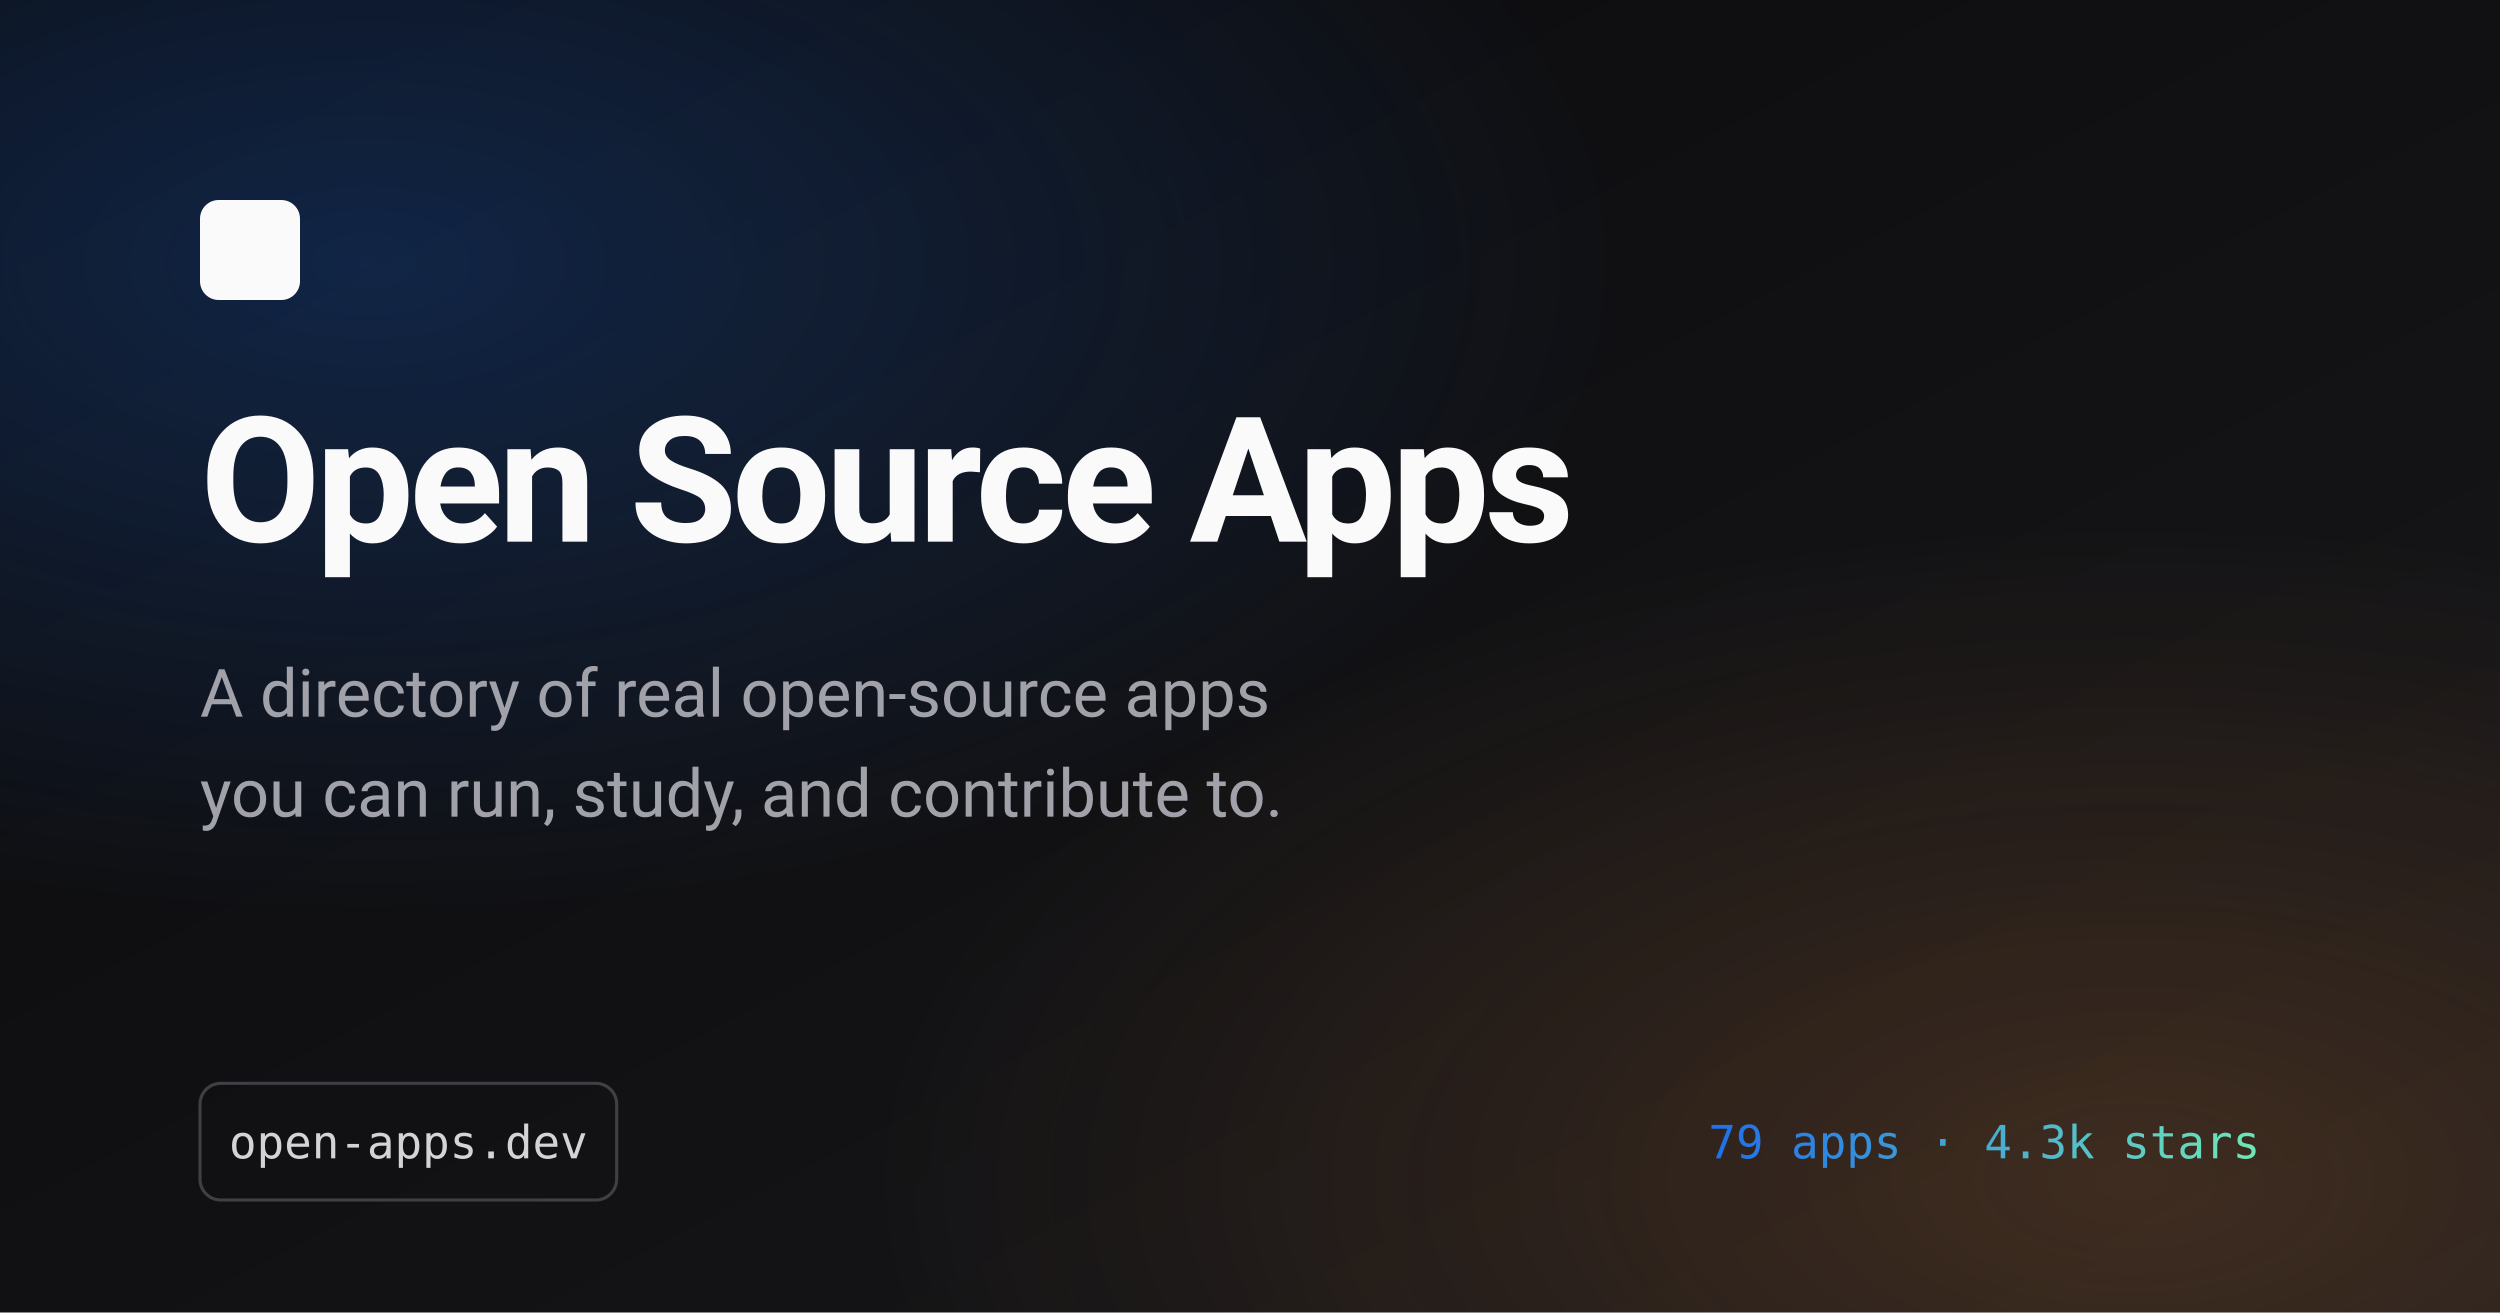
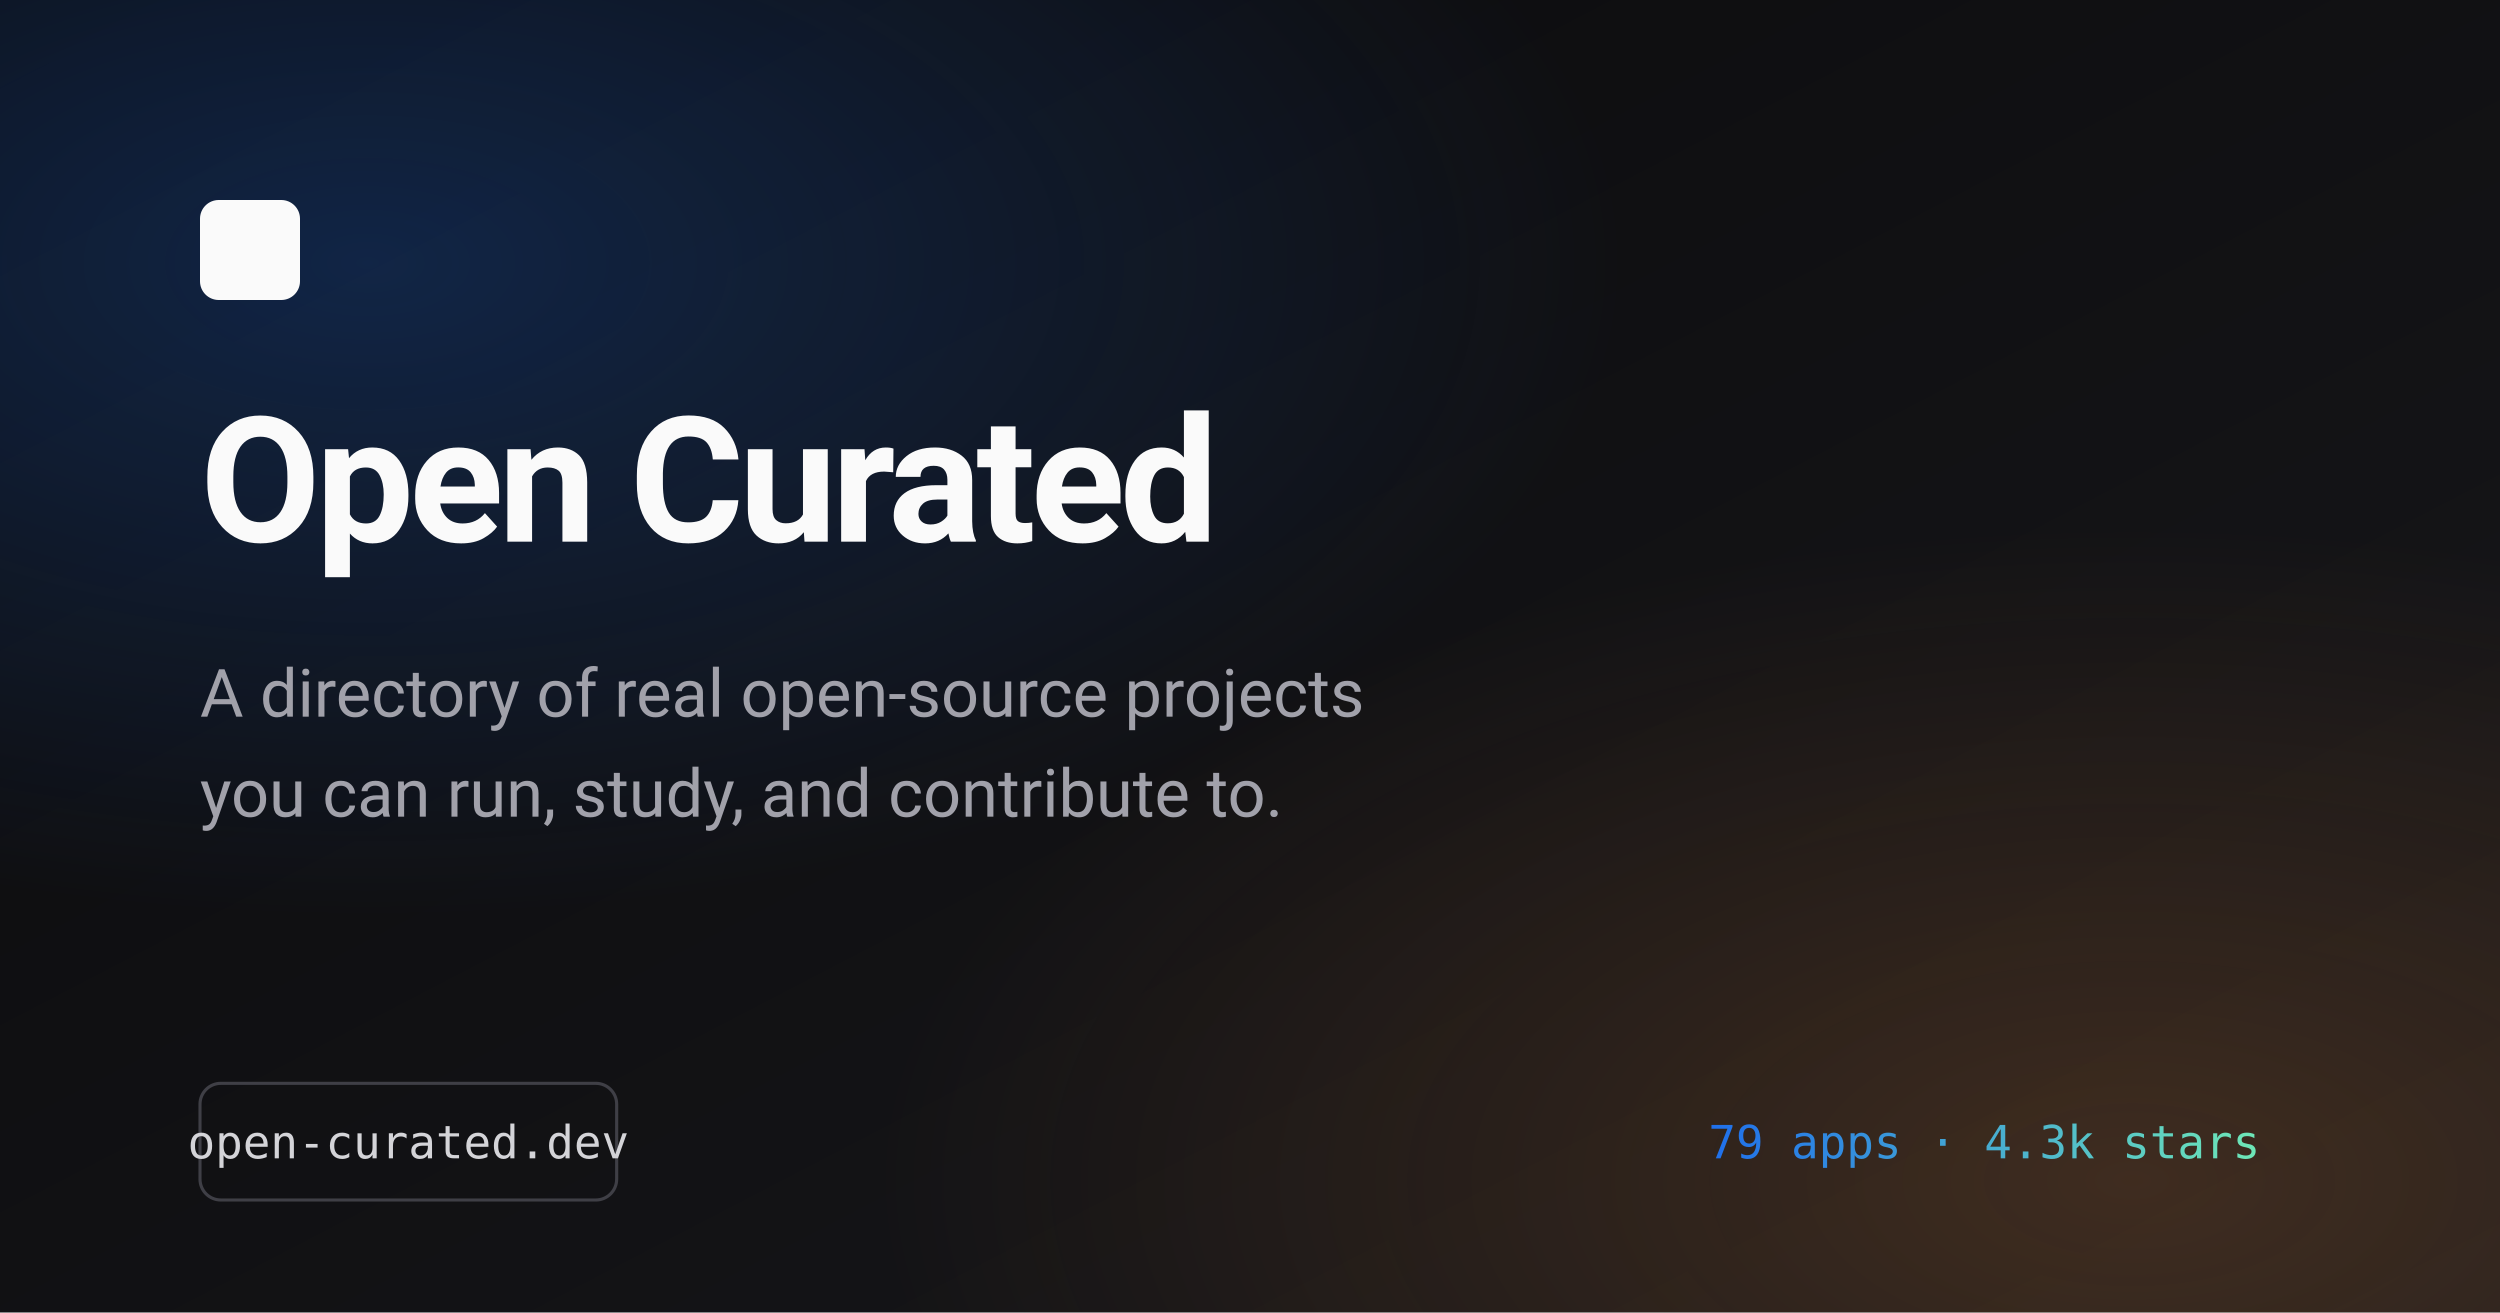
<svg xmlns="http://www.w3.org/2000/svg" viewBox="0 0 1200 630" width="1200" height="630">
  <defs>
    <linearGradient id="bg" x1="0" y1="0" x2="1" y2="1">
      <stop offset="0%" stop-color="#0a0a0c" />
      <stop offset="100%" stop-color="#18181b" />
    </linearGradient>
    <linearGradient id="accent" x1="0" y1="0" x2="1" y2="0">
      <stop offset="0%" stop-color="#1f6feb" />
      <stop offset="100%" stop-color="#6ee7b7" />
    </linearGradient>
    <radialGradient id="glow1" cx="0.15" cy="0.2" r="0.5">
      <stop offset="0%" stop-color="#1f6feb" stop-opacity="0.25" />
      <stop offset="100%" stop-color="#1f6feb" stop-opacity="0" />
    </radialGradient>
    <radialGradient id="glow2" cx="0.85" cy="0.9" r="0.5">
      <stop offset="0%" stop-color="#fb923c" stop-opacity="0.18" />
      <stop offset="100%" stop-color="#fb923c" stop-opacity="0" />
    </radialGradient>
  </defs>
  <rect width="1200" height="630" fill="url(#bg)" />
  <rect width="1200" height="630" fill="url(#glow1)" />
  <rect width="1200" height="630" fill="url(#glow2)" />
  <g transform="translate(96,96)">
    <rect width="48" height="48" rx="9" fill="#fafafa" />
  </g>
  <g transform="translate(96,260)">
    <text x="0" y="0" font-family="ui-sans-serif, system-ui, -apple-system, 'Segoe UI', Roboto, Helvetica, Arial, sans-serif" font-size="84" font-weight="700" fill="#fafafa" letter-spacing="-2.5">
-       Open Source Apps
+       Open Curated
    </text>
    <text x="0" y="84" font-family="ui-sans-serif, system-ui, -apple-system, 'Segoe UI', Roboto, Helvetica, Arial, sans-serif" font-size="32" font-weight="400" fill="#a1a1aa">
-       A directory of real open-source apps
+       A directory of real open-source projects
    </text>
    <text x="0" y="132" font-family="ui-sans-serif, system-ui, -apple-system, 'Segoe UI', Roboto, Helvetica, Arial, sans-serif" font-size="32" font-weight="400" fill="#a1a1aa">
      you can run, study, and contribute to.
    </text>
  </g>
  <g transform="translate(96,520)">
    <rect x="0" y="0" width="200" height="56" rx="10" fill="none" stroke="#3f3f46" stroke-width="1.5" />
    <text x="100" y="36" text-anchor="middle" font-family="ui-monospace, SFMono-Regular, Menlo, Monaco, Consolas, monospace" font-size="22" font-weight="500" fill="#d4d4d8">
-       open-apps.dev
+       open-curated.dev
    </text>
  </g>
  <g transform="translate(820,520)">
    <text x="0" y="36" font-family="ui-monospace, SFMono-Regular, Menlo, Monaco, Consolas, monospace" font-size="22" font-weight="500" fill="url(#accent)">
      79 apps · 4.3k stars
    </text>
  </g>
</svg>
